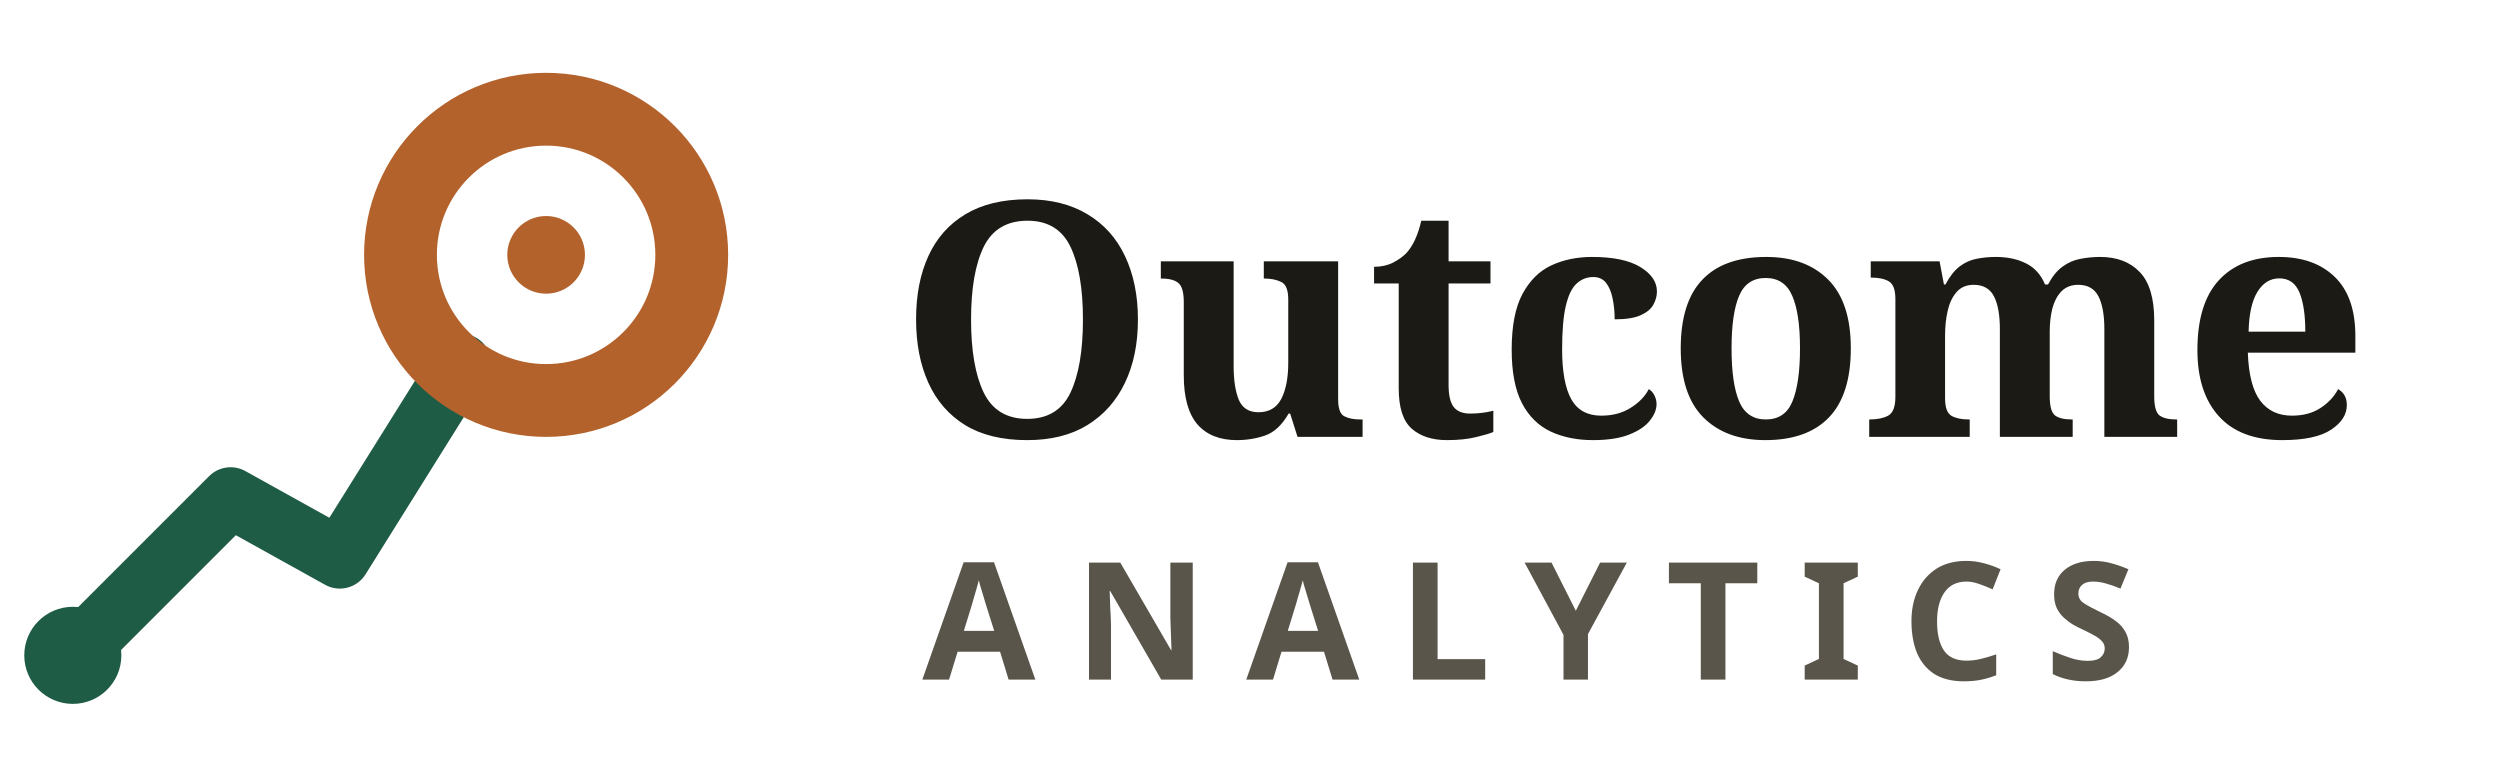
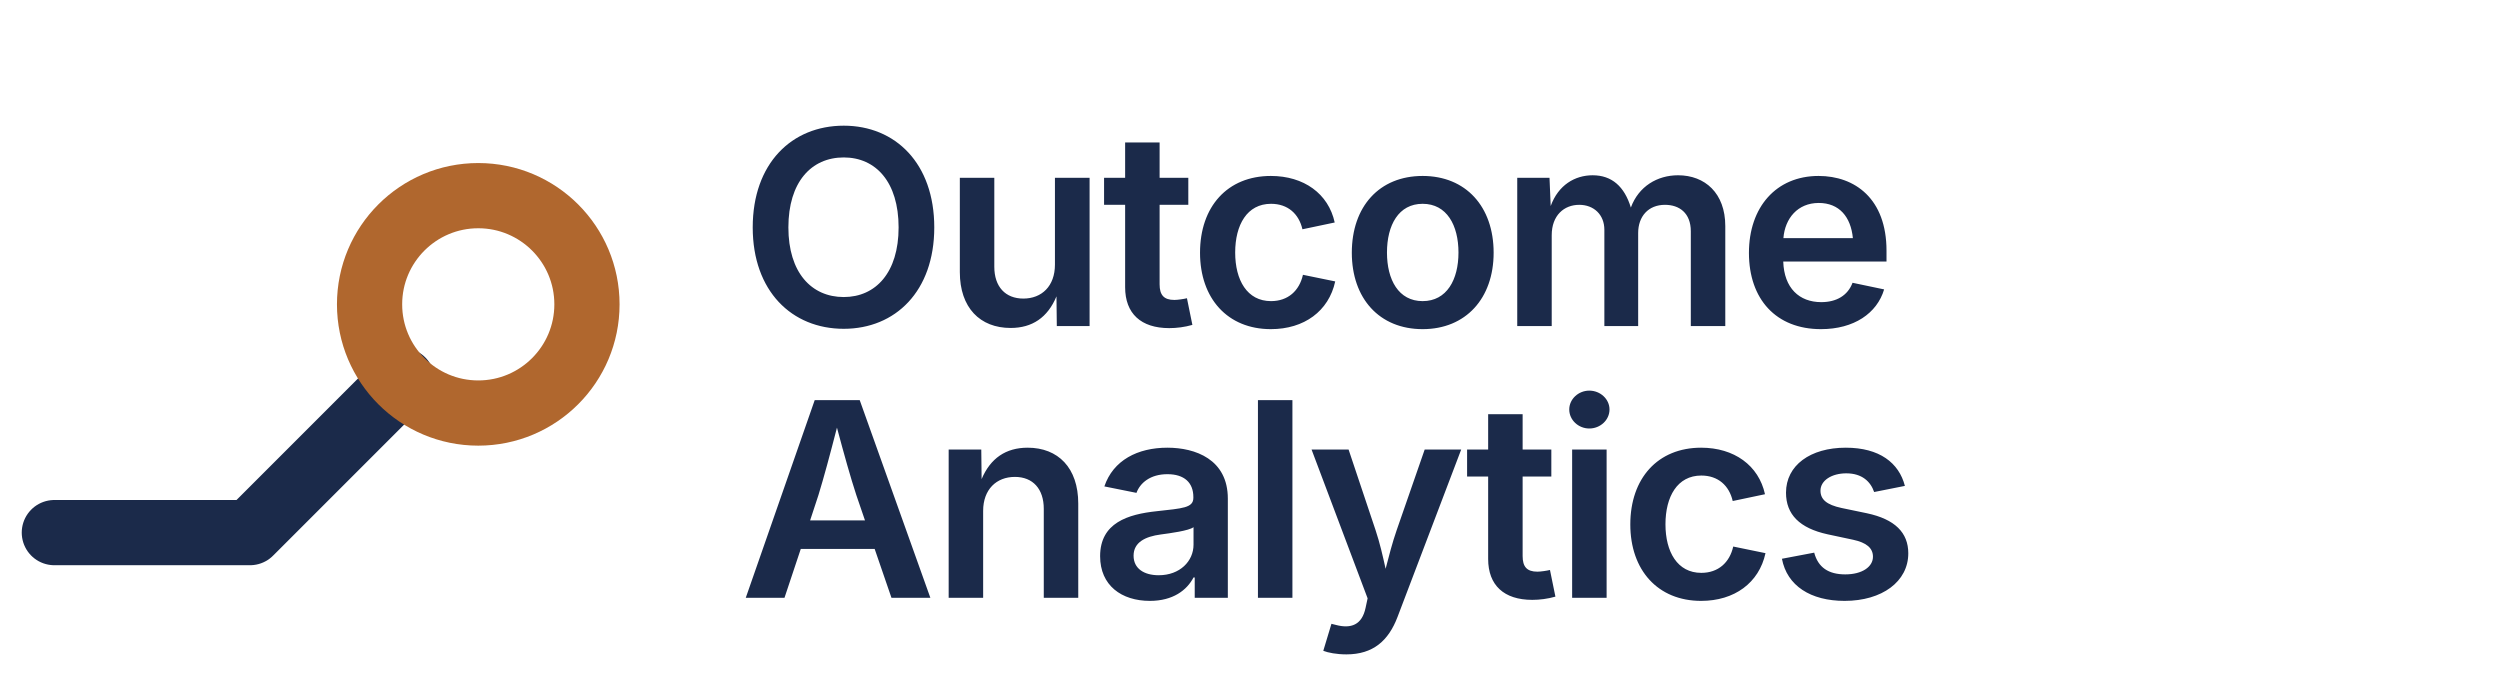
- <svg xmlns="http://www.w3.org/2000/svg" viewBox="0 0 206 64" role="img" aria-labelledby="t">
-   <path d="M6 54 L19 41 L28 46 L38 30" fill="none" stroke="#1F5C45" stroke-width="5" stroke-linecap="round" stroke-linejoin="round" />
-   <circle cx="6" cy="54" r="4" fill="#1F5C45" />
-   <circle cx="45" cy="21" r="12" fill="none" stroke="#B4622C" stroke-width="6" />
-   <circle cx="45" cy="21" r="3.2" fill="#B4622C" />
-   <text x="74" y="36" font-family="Fraunces, Georgia, serif" font-size="27" font-weight="600" fill="#1C1A15" letter-spacing="-0.3">Outcome</text>
-   <text x="76" y="56" font-family="'Source Sans 3', 'Segoe UI', sans-serif" font-size="13.5" font-weight="600" fill="#5A554B" letter-spacing="3.2">ANALYTICS</text>
+ <svg xmlns="http://www.w3.org/2000/svg" viewBox="0 0 230 64" role="img" aria-labelledby="t">
+   <path d="M5 49 H23 L37 35" fill="none" stroke="#1B2A4A" stroke-width="6" stroke-linecap="round" stroke-linejoin="round" />
+   <circle cx="44" cy="28" r="10" fill="none" stroke="#B0672E" stroke-width="6" />
+   <text x="68" y="30" font-family="Inter, 'SF Pro Display', 'Segoe UI', Roboto, Arial, sans-serif" font-size="25" font-weight="600" letter-spacing="-0.6" fill="#1B2A4A">Outcome</text>
+   <text x="68" y="55" font-family="Inter, 'SF Pro Display', 'Segoe UI', Roboto, Arial, sans-serif" font-size="25" font-weight="600" letter-spacing="-0.6" fill="#1B2A4A">Analytics</text>
</svg>
